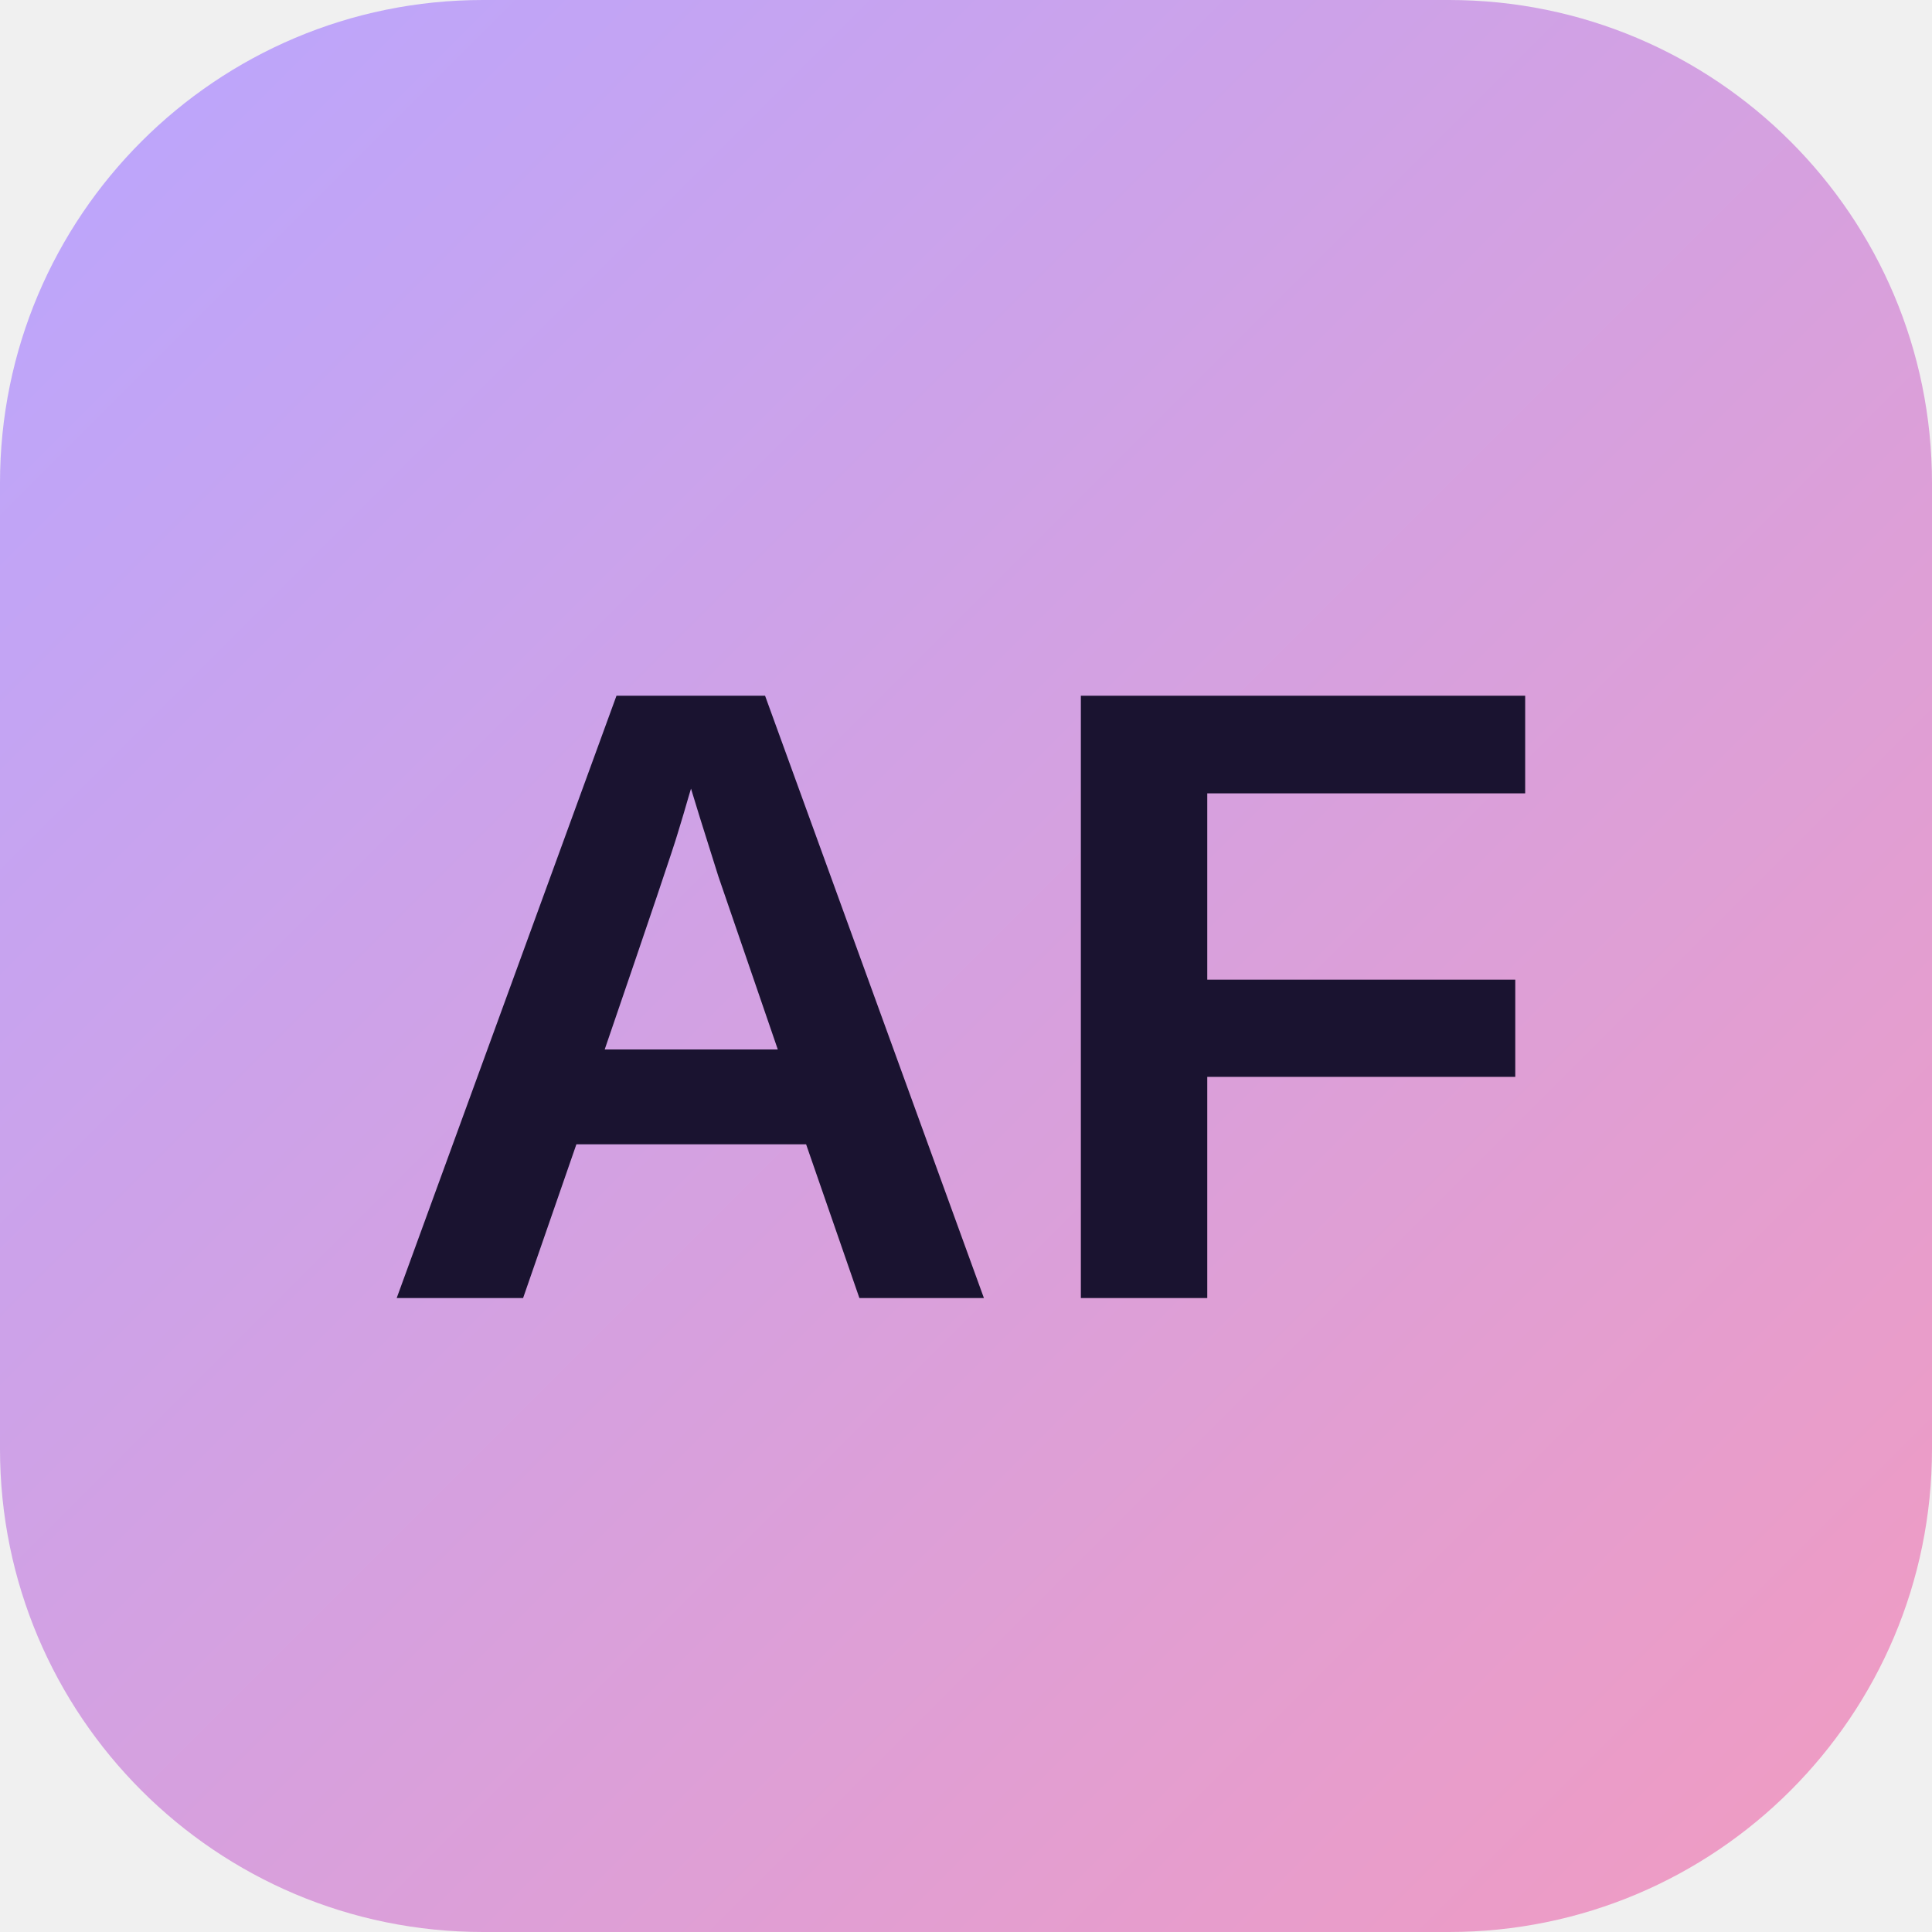
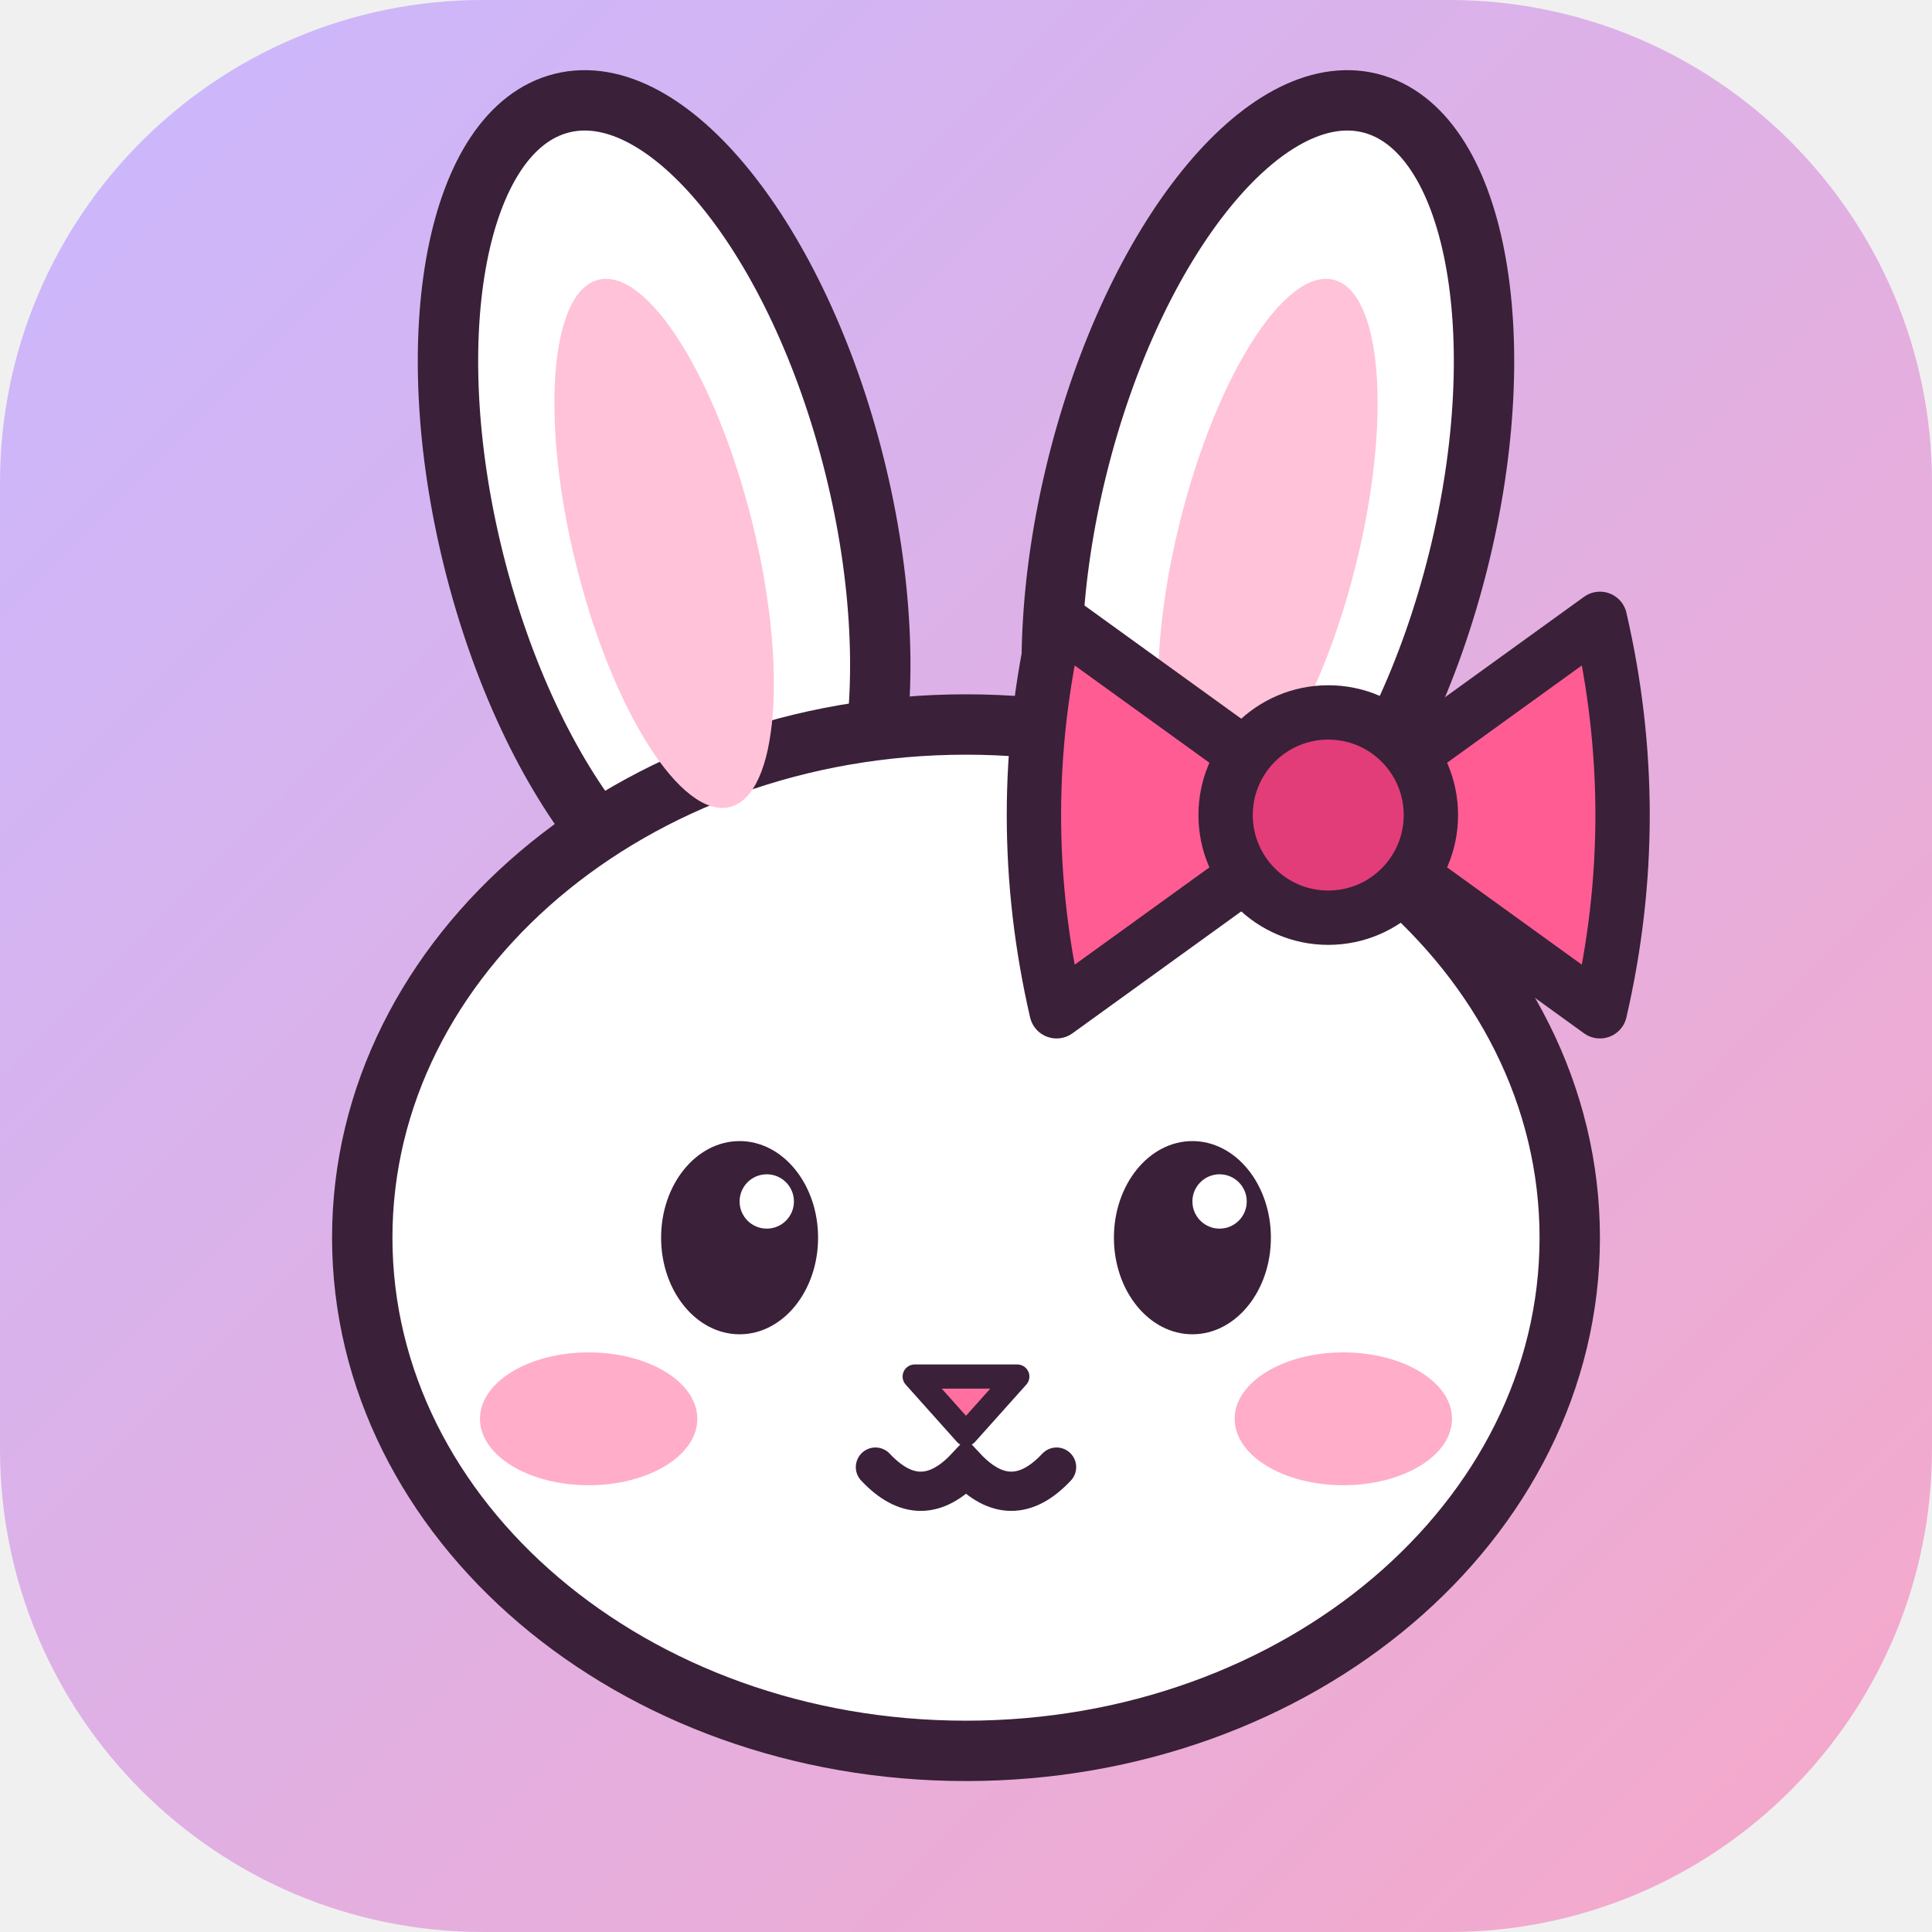
<svg xmlns="http://www.w3.org/2000/svg" viewBox="0 0 64 64">
  <defs>
-     <linearGradient id="g" x1="0" y1="0" x2="1" y2="1">
-       <stop offset="0" stop-color="#b9a6ff" />
-       <stop offset="1" stop-color="#f29bc0" />
+     <linearGradient id="bg" x1="0" y1="0" x2="1" y2="1">
+       <stop offset="0" stop-color="#c9b8ff" />
+       <stop offset="1" stop-color="#f7a8c8" />
    </linearGradient>
  </defs>
-   <rect width="64" height="64" rx="16" fill="url(#g)" />
-   <text x="32" y="43" text-anchor="middle" font-family="'Bricolage Grotesque', 'Segoe UI', Arial, sans-serif" font-size="29" font-weight="800" letter-spacing="0.5" fill="#1a1330">AF</text>
+   <rect width="64" height="64" rx="16" fill="url(#bg)" />
+   <g stroke="#3a2038" stroke-width="2" stroke-linejoin="round">
+     <ellipse cx="22" cy="17" rx="6.5" ry="14" fill="#fff" transform="rotate(-14 22 17)" />
+     <ellipse cx="42" cy="17" rx="6.5" ry="14" fill="#fff" transform="rotate(14 42 17)" />
+     <ellipse cx="32" cy="41" rx="20" ry="17" fill="#fff" />
+   </g>
+   <ellipse cx="22" cy="18" rx="3" ry="9" fill="#ffc2d8" transform="rotate(-14 22 18)" />
+   <ellipse cx="42" cy="18" rx="3" ry="9" fill="#ffc2d8" transform="rotate(14 42 18)" />
+   <g stroke="#3a2038" stroke-width="1.8" stroke-linejoin="round">
+     <path d="M44 27 L35 20.5 Q33.5 27 35 33.5 Z" fill="#ff5c93" />
+     <path d="M44 27 L53 20.5 Q54.5 27 53 33.5 Z" fill="#ff5c93" />
+     <circle cx="44" cy="27" r="3.4" fill="#e23d79" />
+   </g>
+   <ellipse cx="24.5" cy="41" rx="2.6" ry="3.2" fill="#3a2038" />
+   <ellipse cx="39.5" cy="41" rx="2.6" ry="3.2" fill="#3a2038" />
+   <circle cx="25.4" cy="39.8" r="0.9" fill="#fff" />
+   <circle cx="40.4" cy="39.8" r="0.9" fill="#fff" />
+   <ellipse cx="19.5" cy="47" rx="3.6" ry="2.2" fill="#ff9fc0" opacity=".85" />
+   <ellipse cx="44.5" cy="47" rx="3.6" ry="2.2" fill="#ff9fc0" opacity=".85" />
+   <path d="M30.3 45.6 h3.4 l-1.7 1.9 z" fill="#ff6f9f" stroke="#3a2038" stroke-width=".8" stroke-linejoin="round" />
+   <path d="M29 48.6 q1.5 1.6 3 0 q1.5 1.6 3 0" fill="none" stroke="#3a2038" stroke-width="1.3" stroke-linecap="round" />
</svg>
